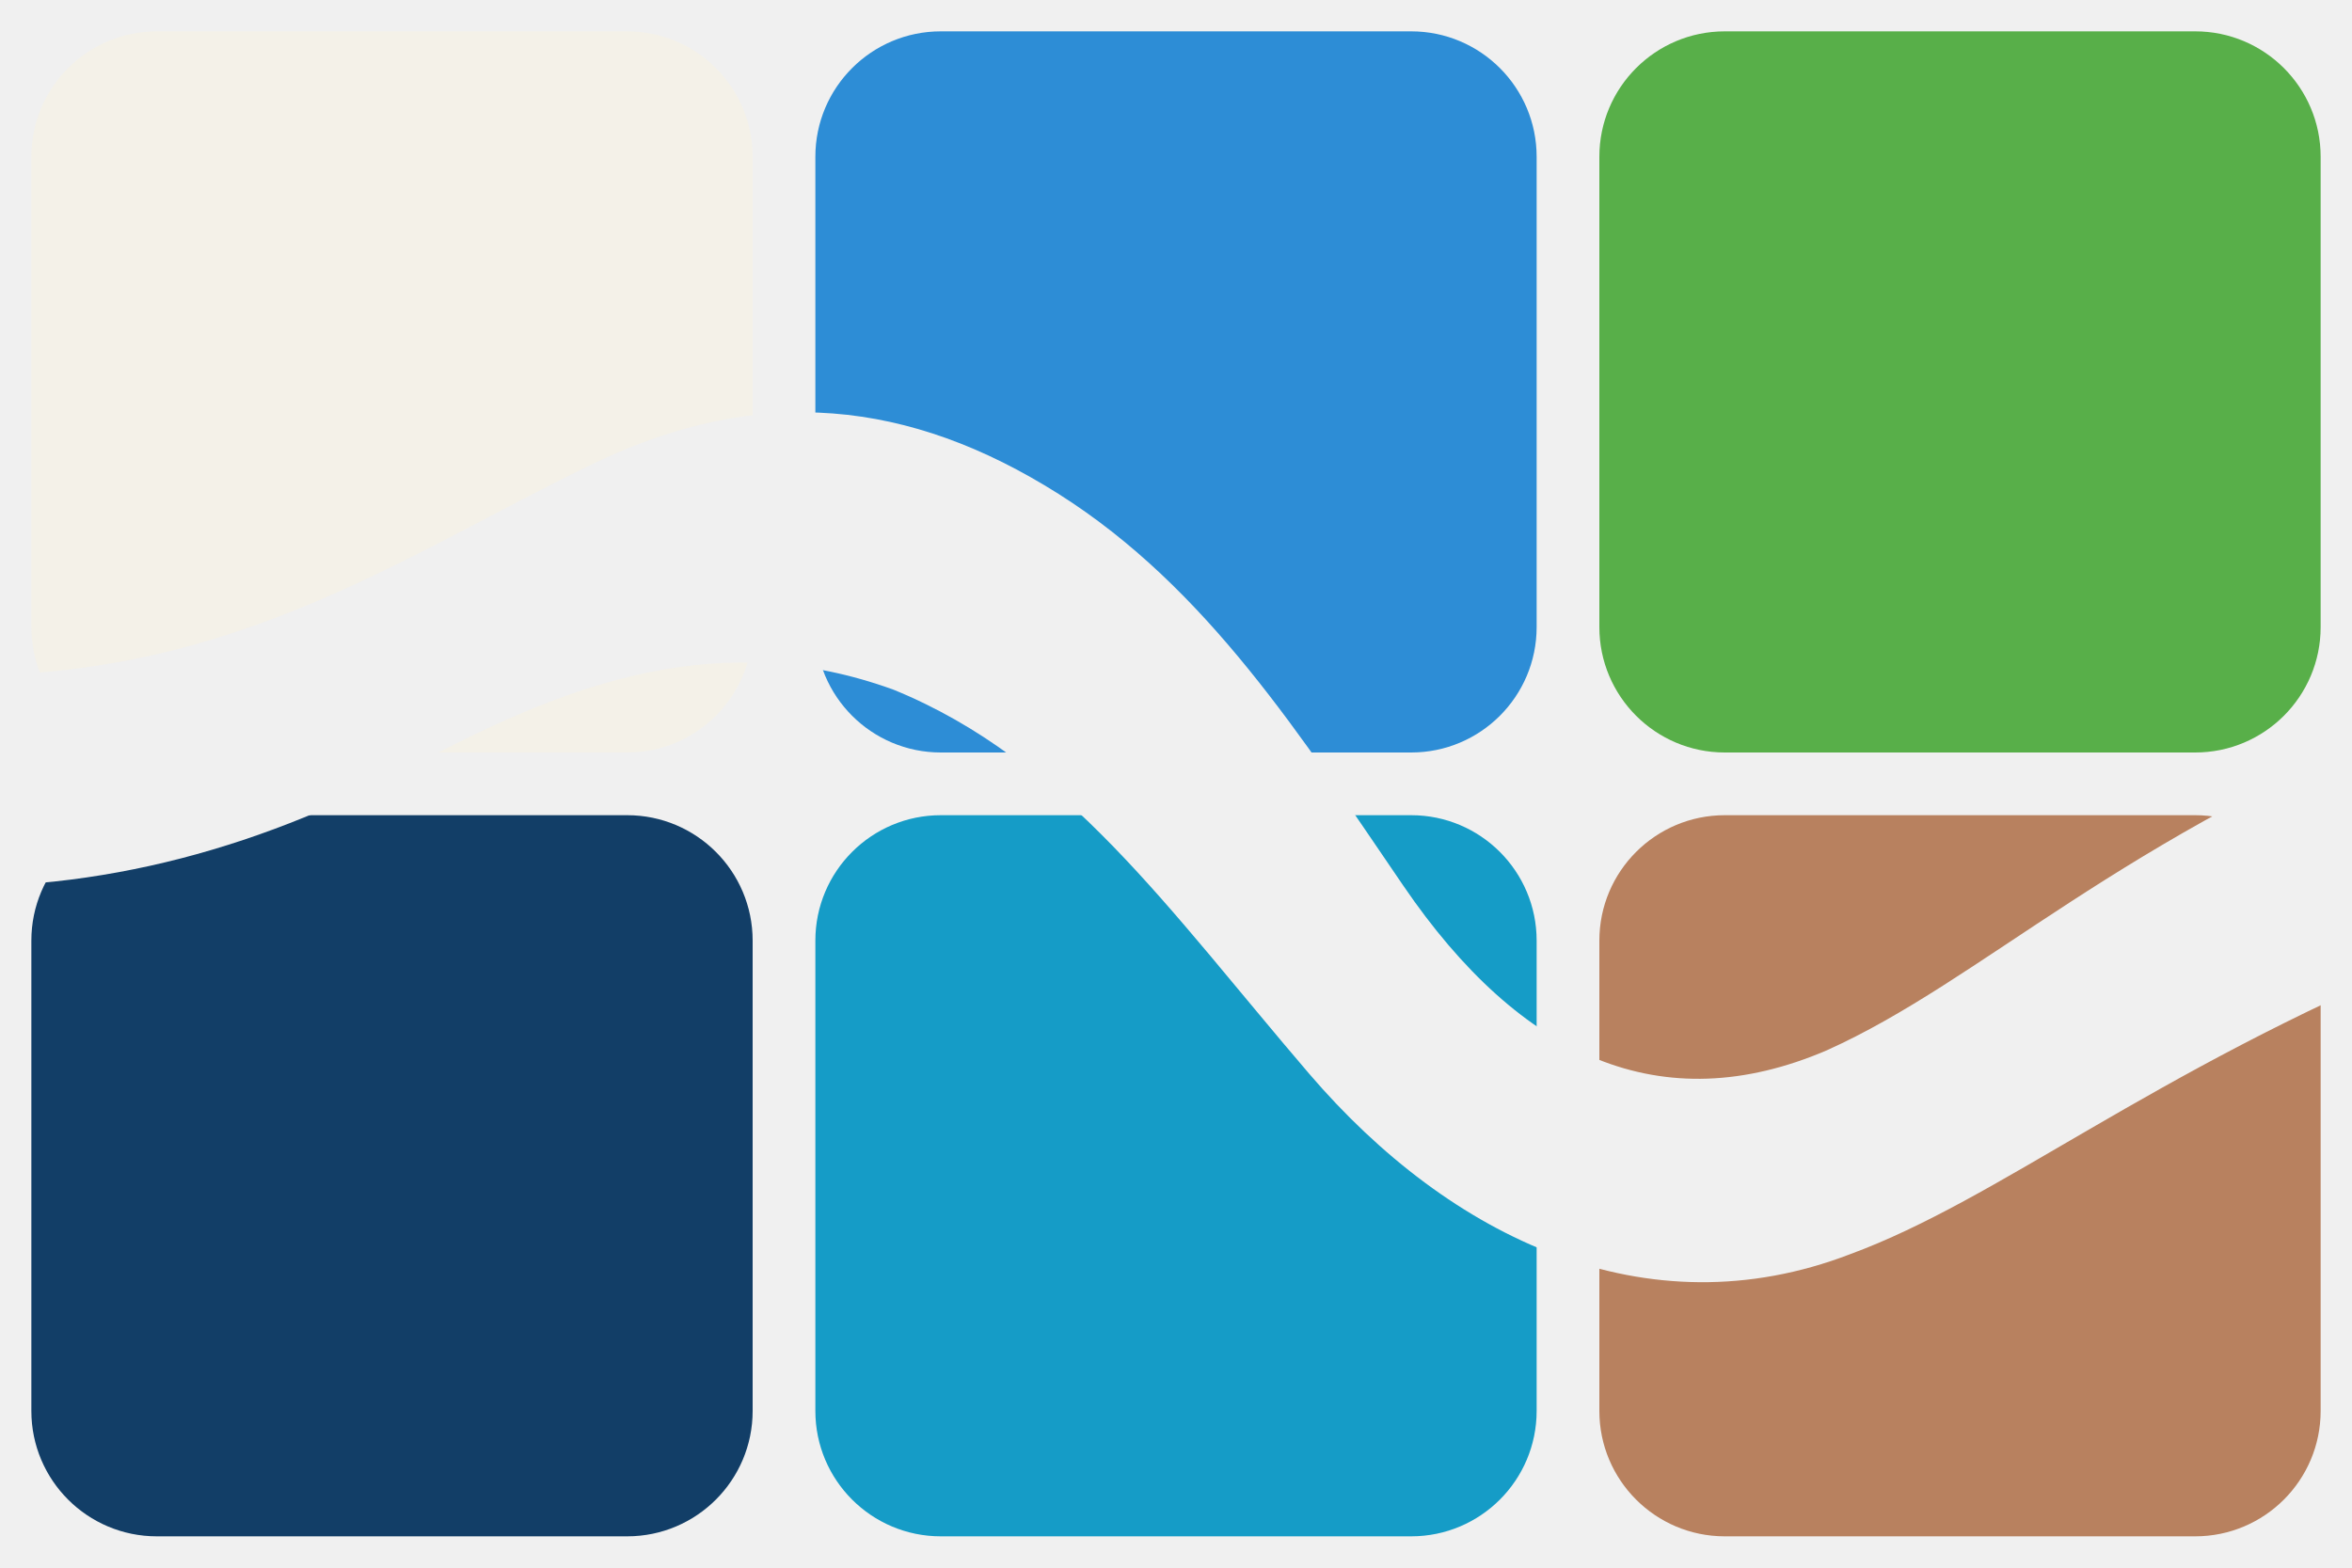
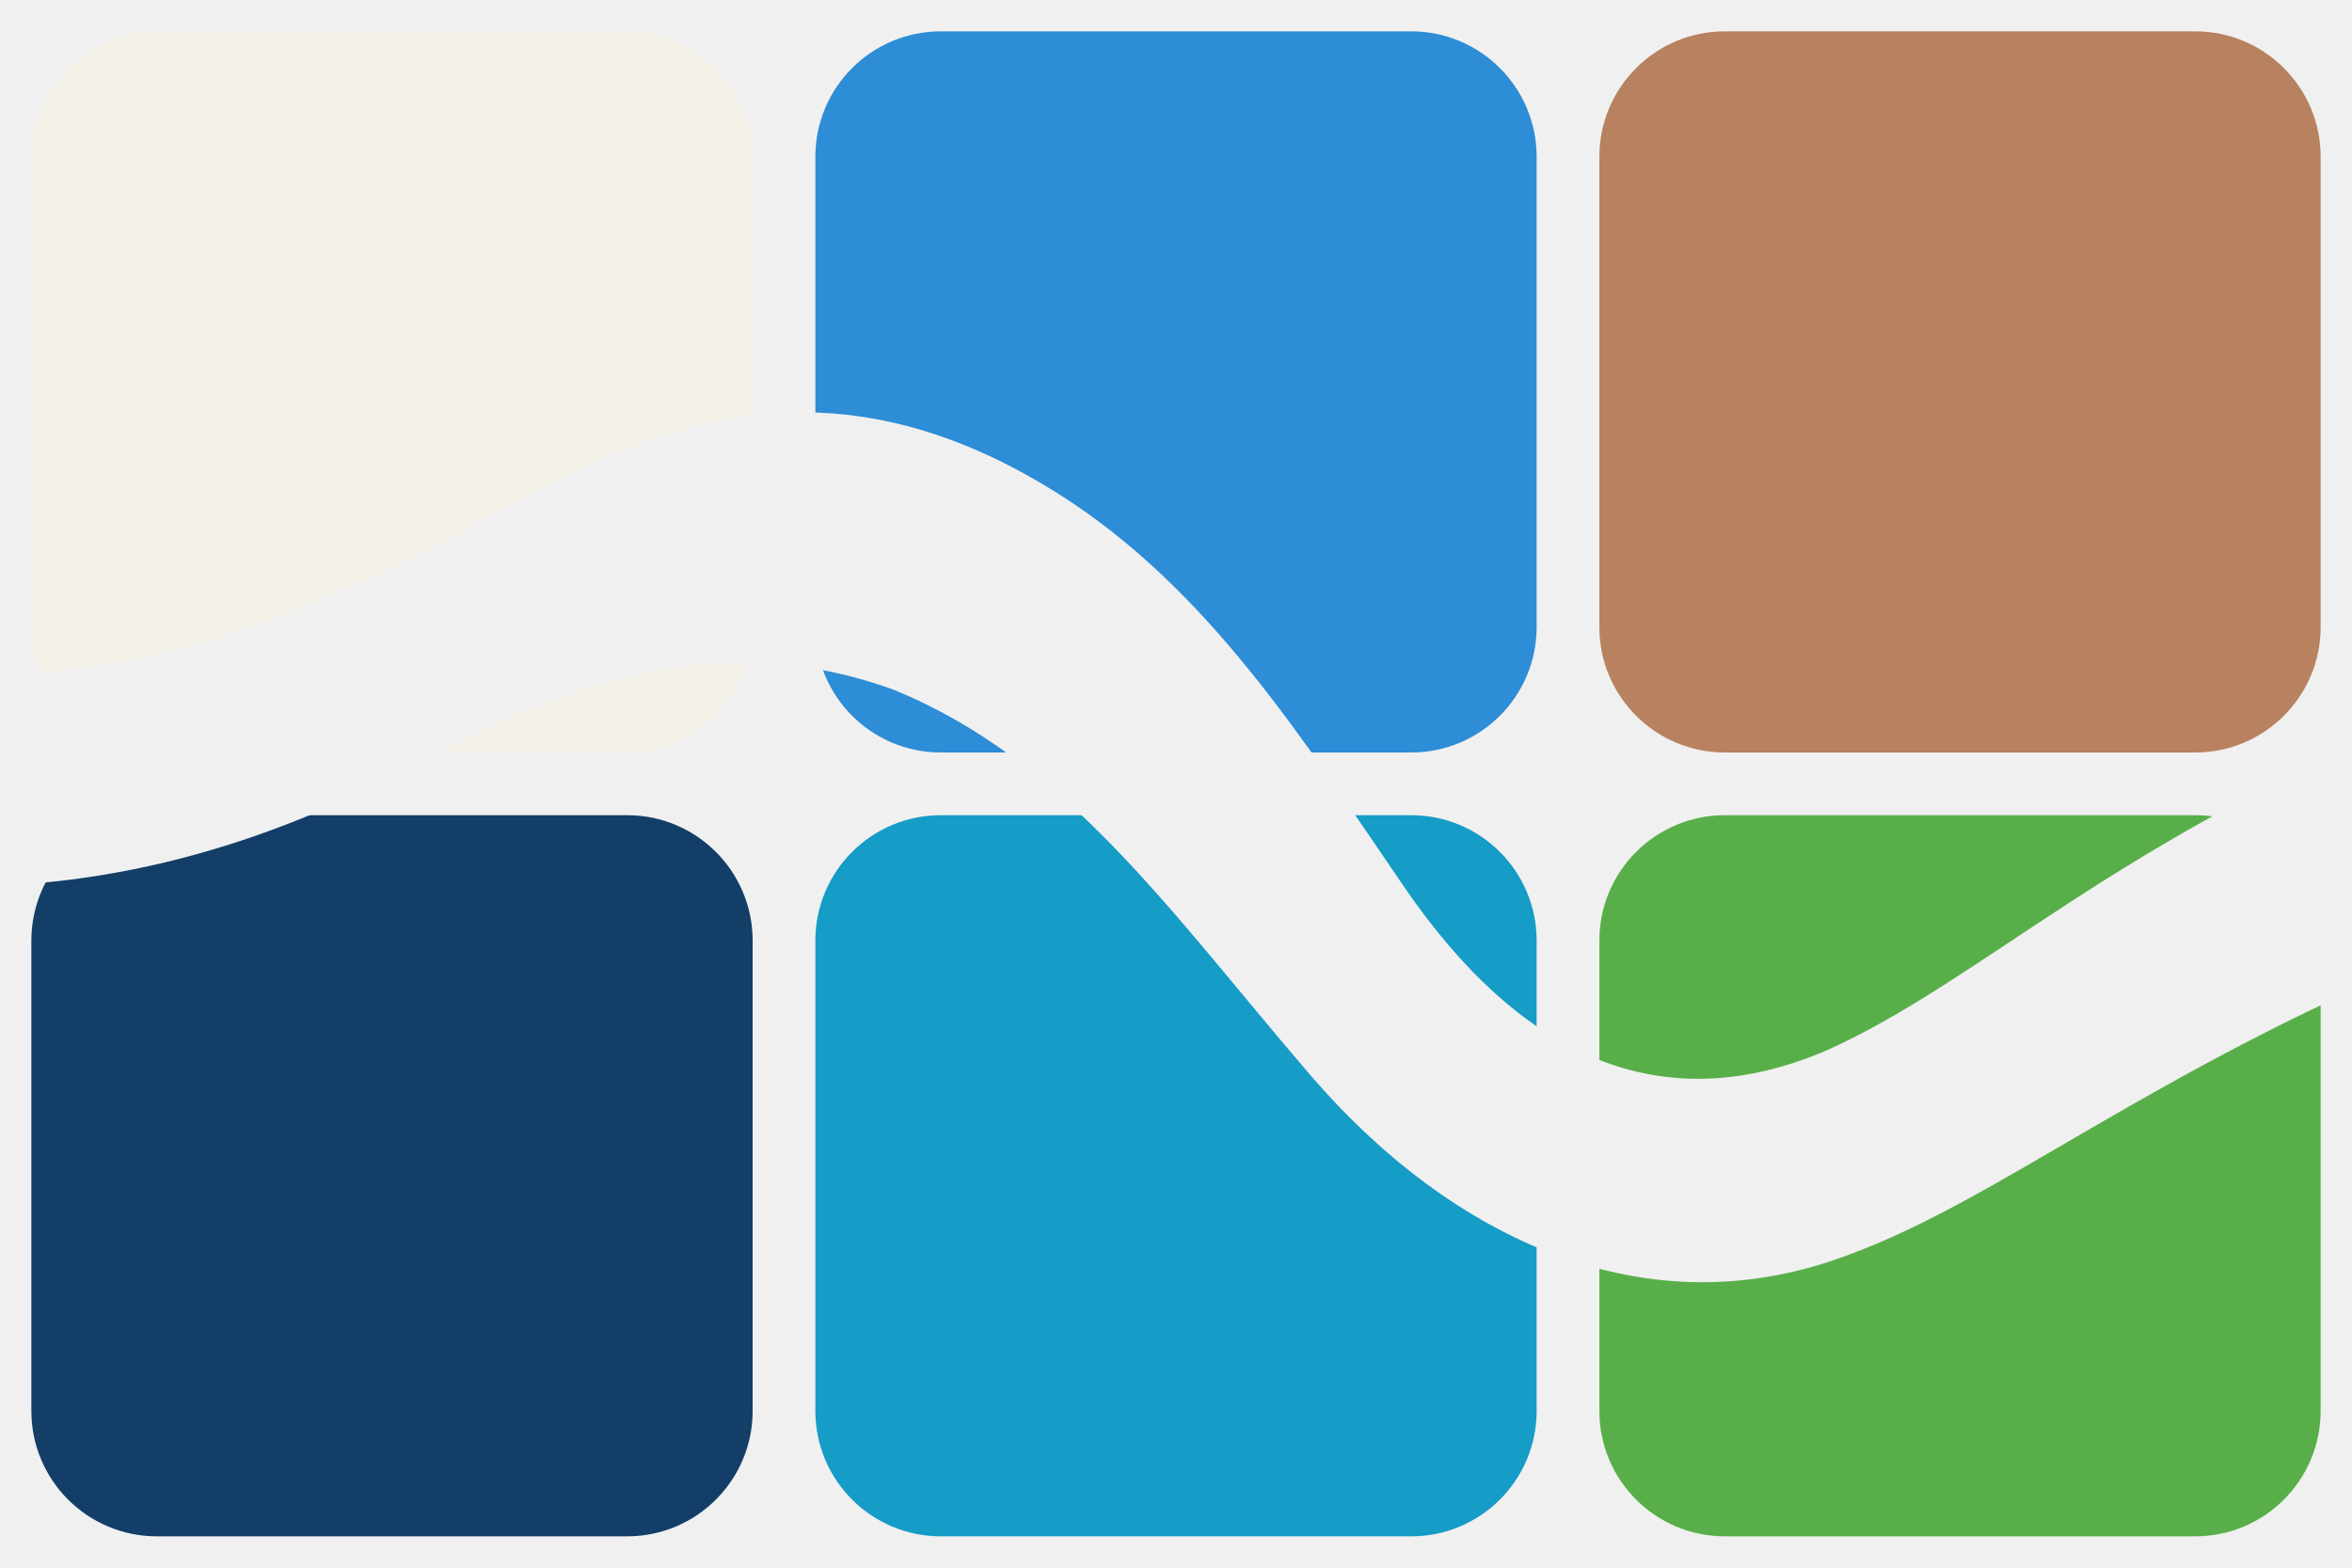
- <svg xmlns="http://www.w3.org/2000/svg" viewBox="0 0 300 200" width="300" height="200" role="img" version="1.1" id="svg178" aria-labelledby="title desc">
+ <svg xmlns="http://www.w3.org/2000/svg" viewBox="0 0 300 200" width="300" height="200" role="img" aria-labelledby="title desc">
  <defs>
    <mask id="wave-cutout">
      <rect width="300" height="200" fill="white" />
      <path d="M-10 86 C28 88 51 71 76 59 C97 49 116 51 135 63 C154 75 166 94 179 113 C194 135 212 143 233 134 C253 125 270 107 310 91 L310 122 C274 137 255 153 236 160 C210 170 185 158 167 137 C149 116 136 97 114 88 C92 80 73 87 54 97 C34 108 13 114 -10 113 Z" fill="black" />
    </mask>
  </defs>
  <g mask="url(#wave-cutout)">
    <rect x="4" y="4" width="92" height="92" rx="16" fill="#F4F1E8" />
    <rect x="104" y="4" width="92" height="92" rx="16" fill="#2D8DD6" />
-     <rect x="204" y="4" width="92" height="92" rx="16" fill="#58AF49" />
+     <rect x="204" y="4" width="92" height="92" rx="16" fill="#B8815F" />
    <rect x="4" y="104" width="92" height="92" rx="16" fill="#123E67" />
    <rect x="104" y="104" width="92" height="92" rx="16" fill="#159CC7" />
-     <rect x="204" y="104" width="92" height="92" rx="16" fill="#B8815F" />
+     <rect x="204" y="104" width="92" height="92" rx="16" fill="#58AF49" />
  </g>
</svg>
